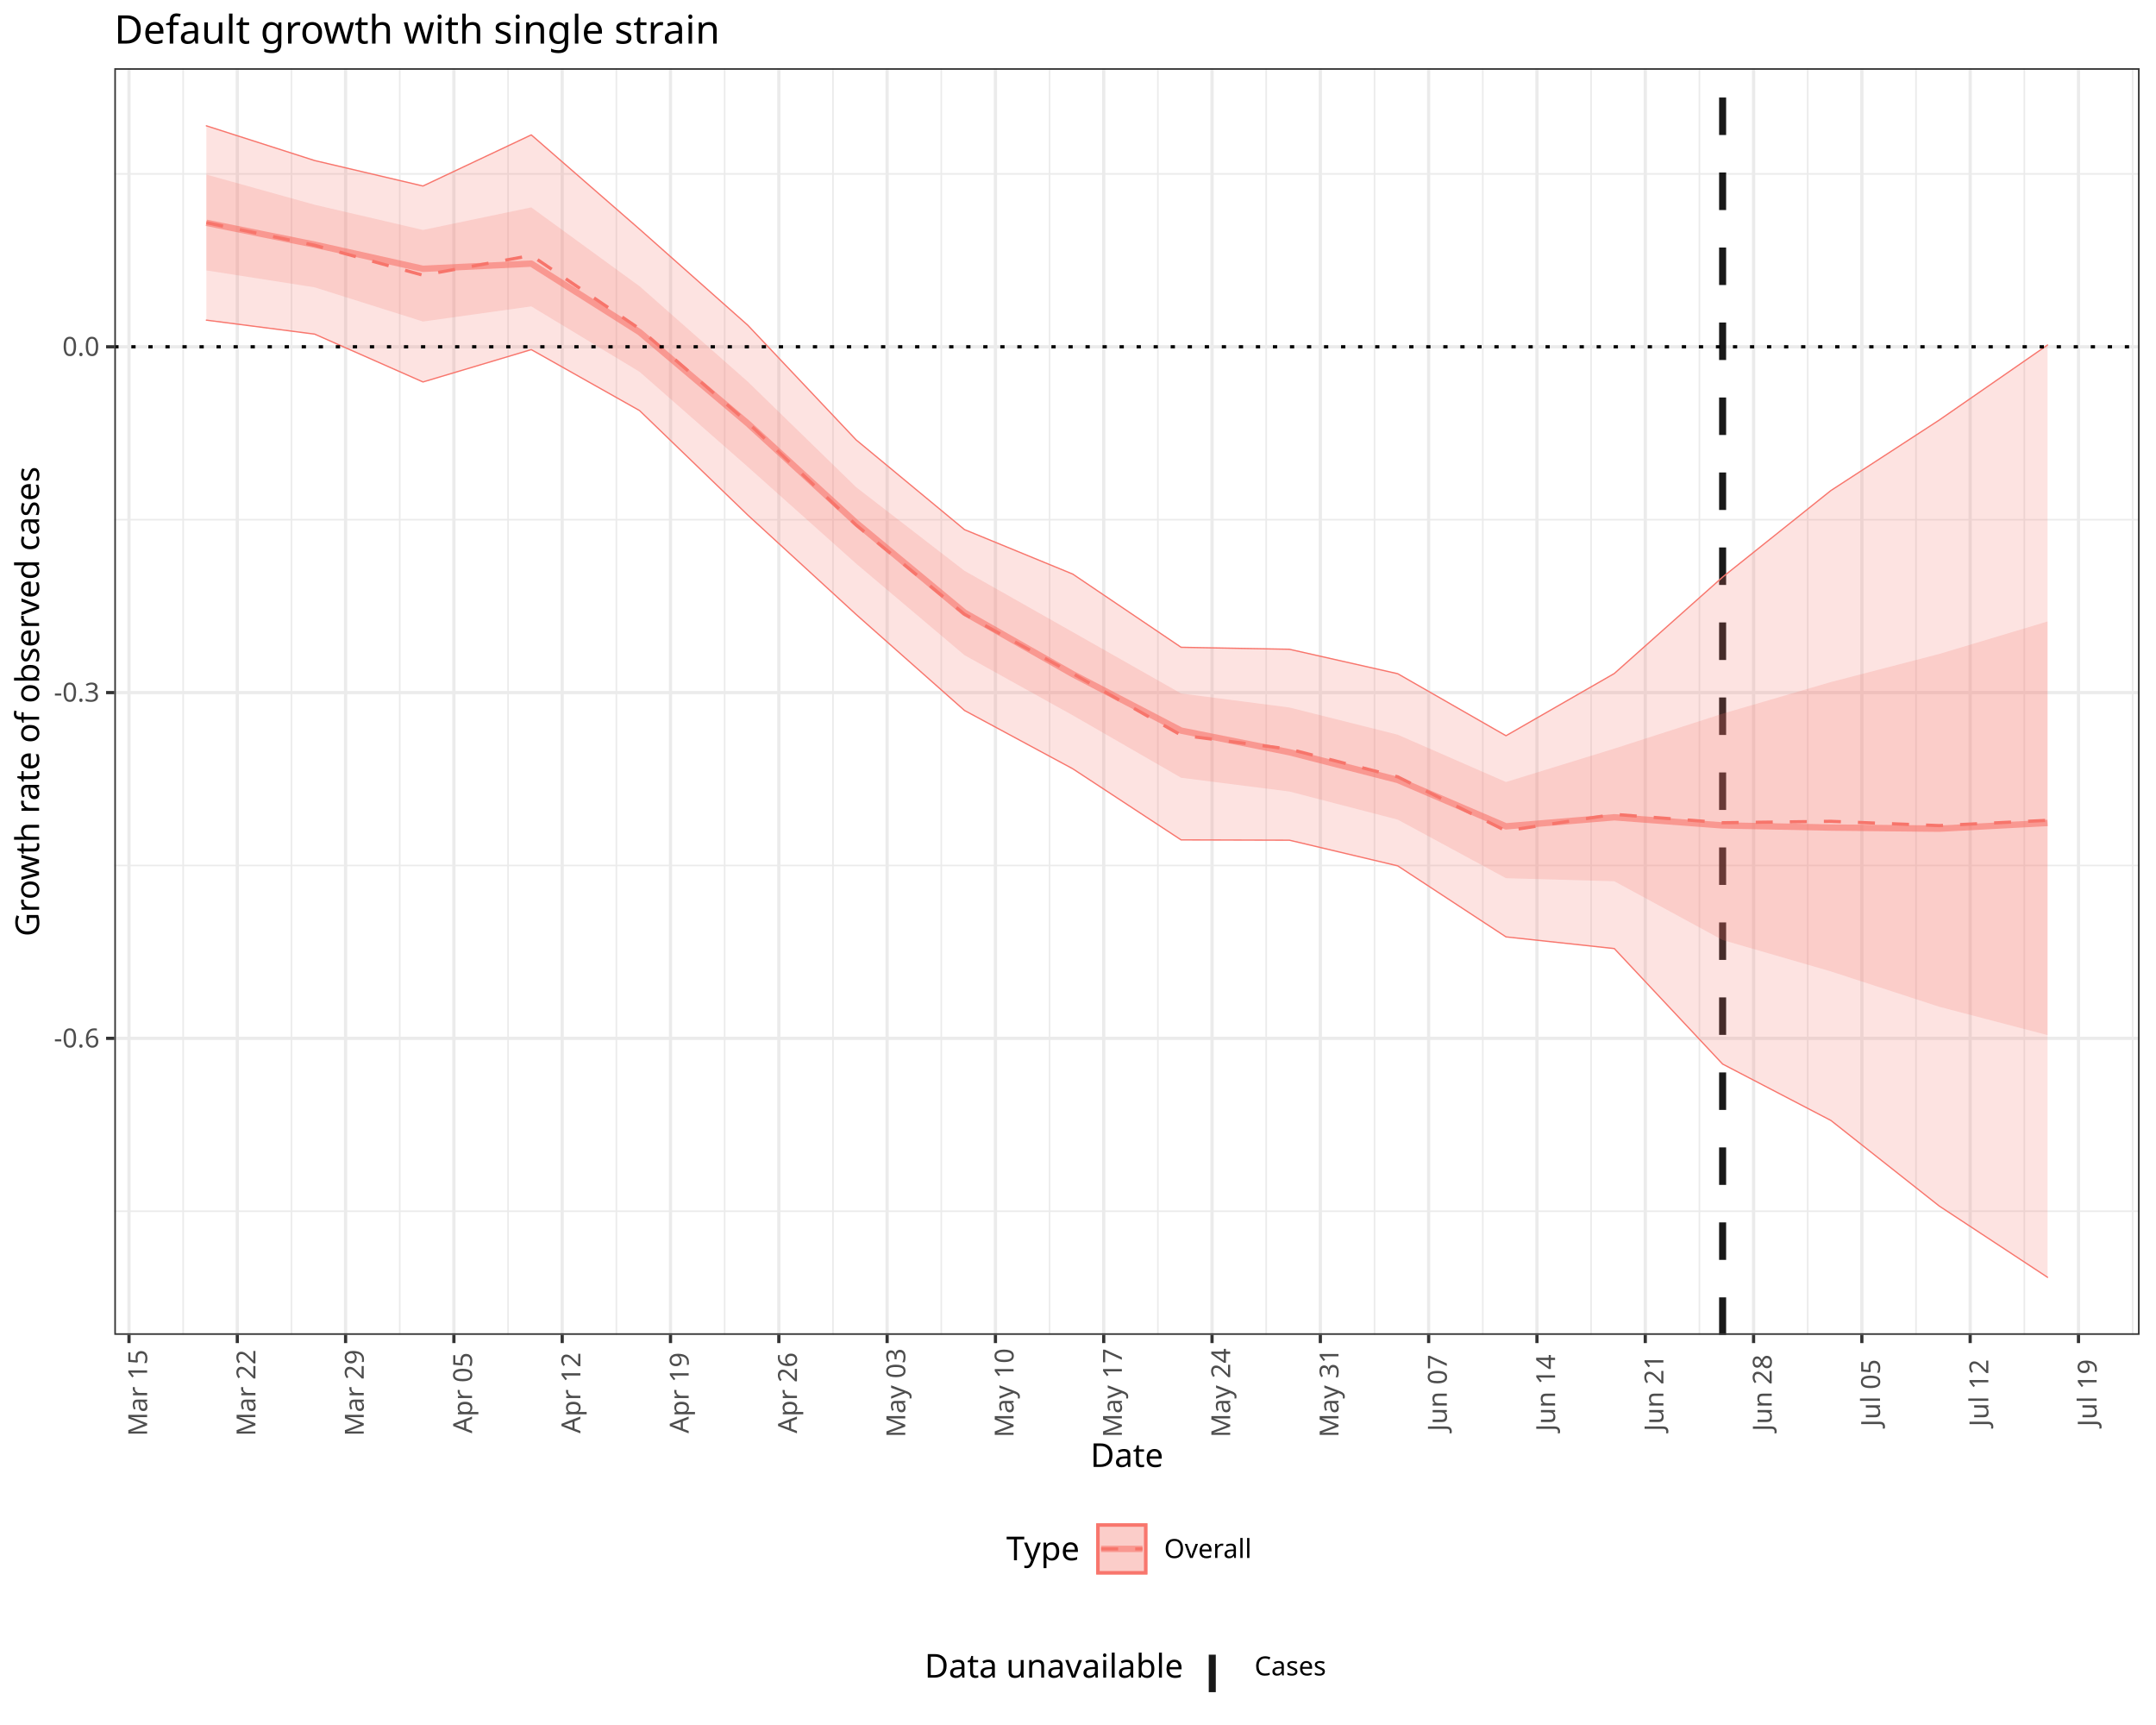
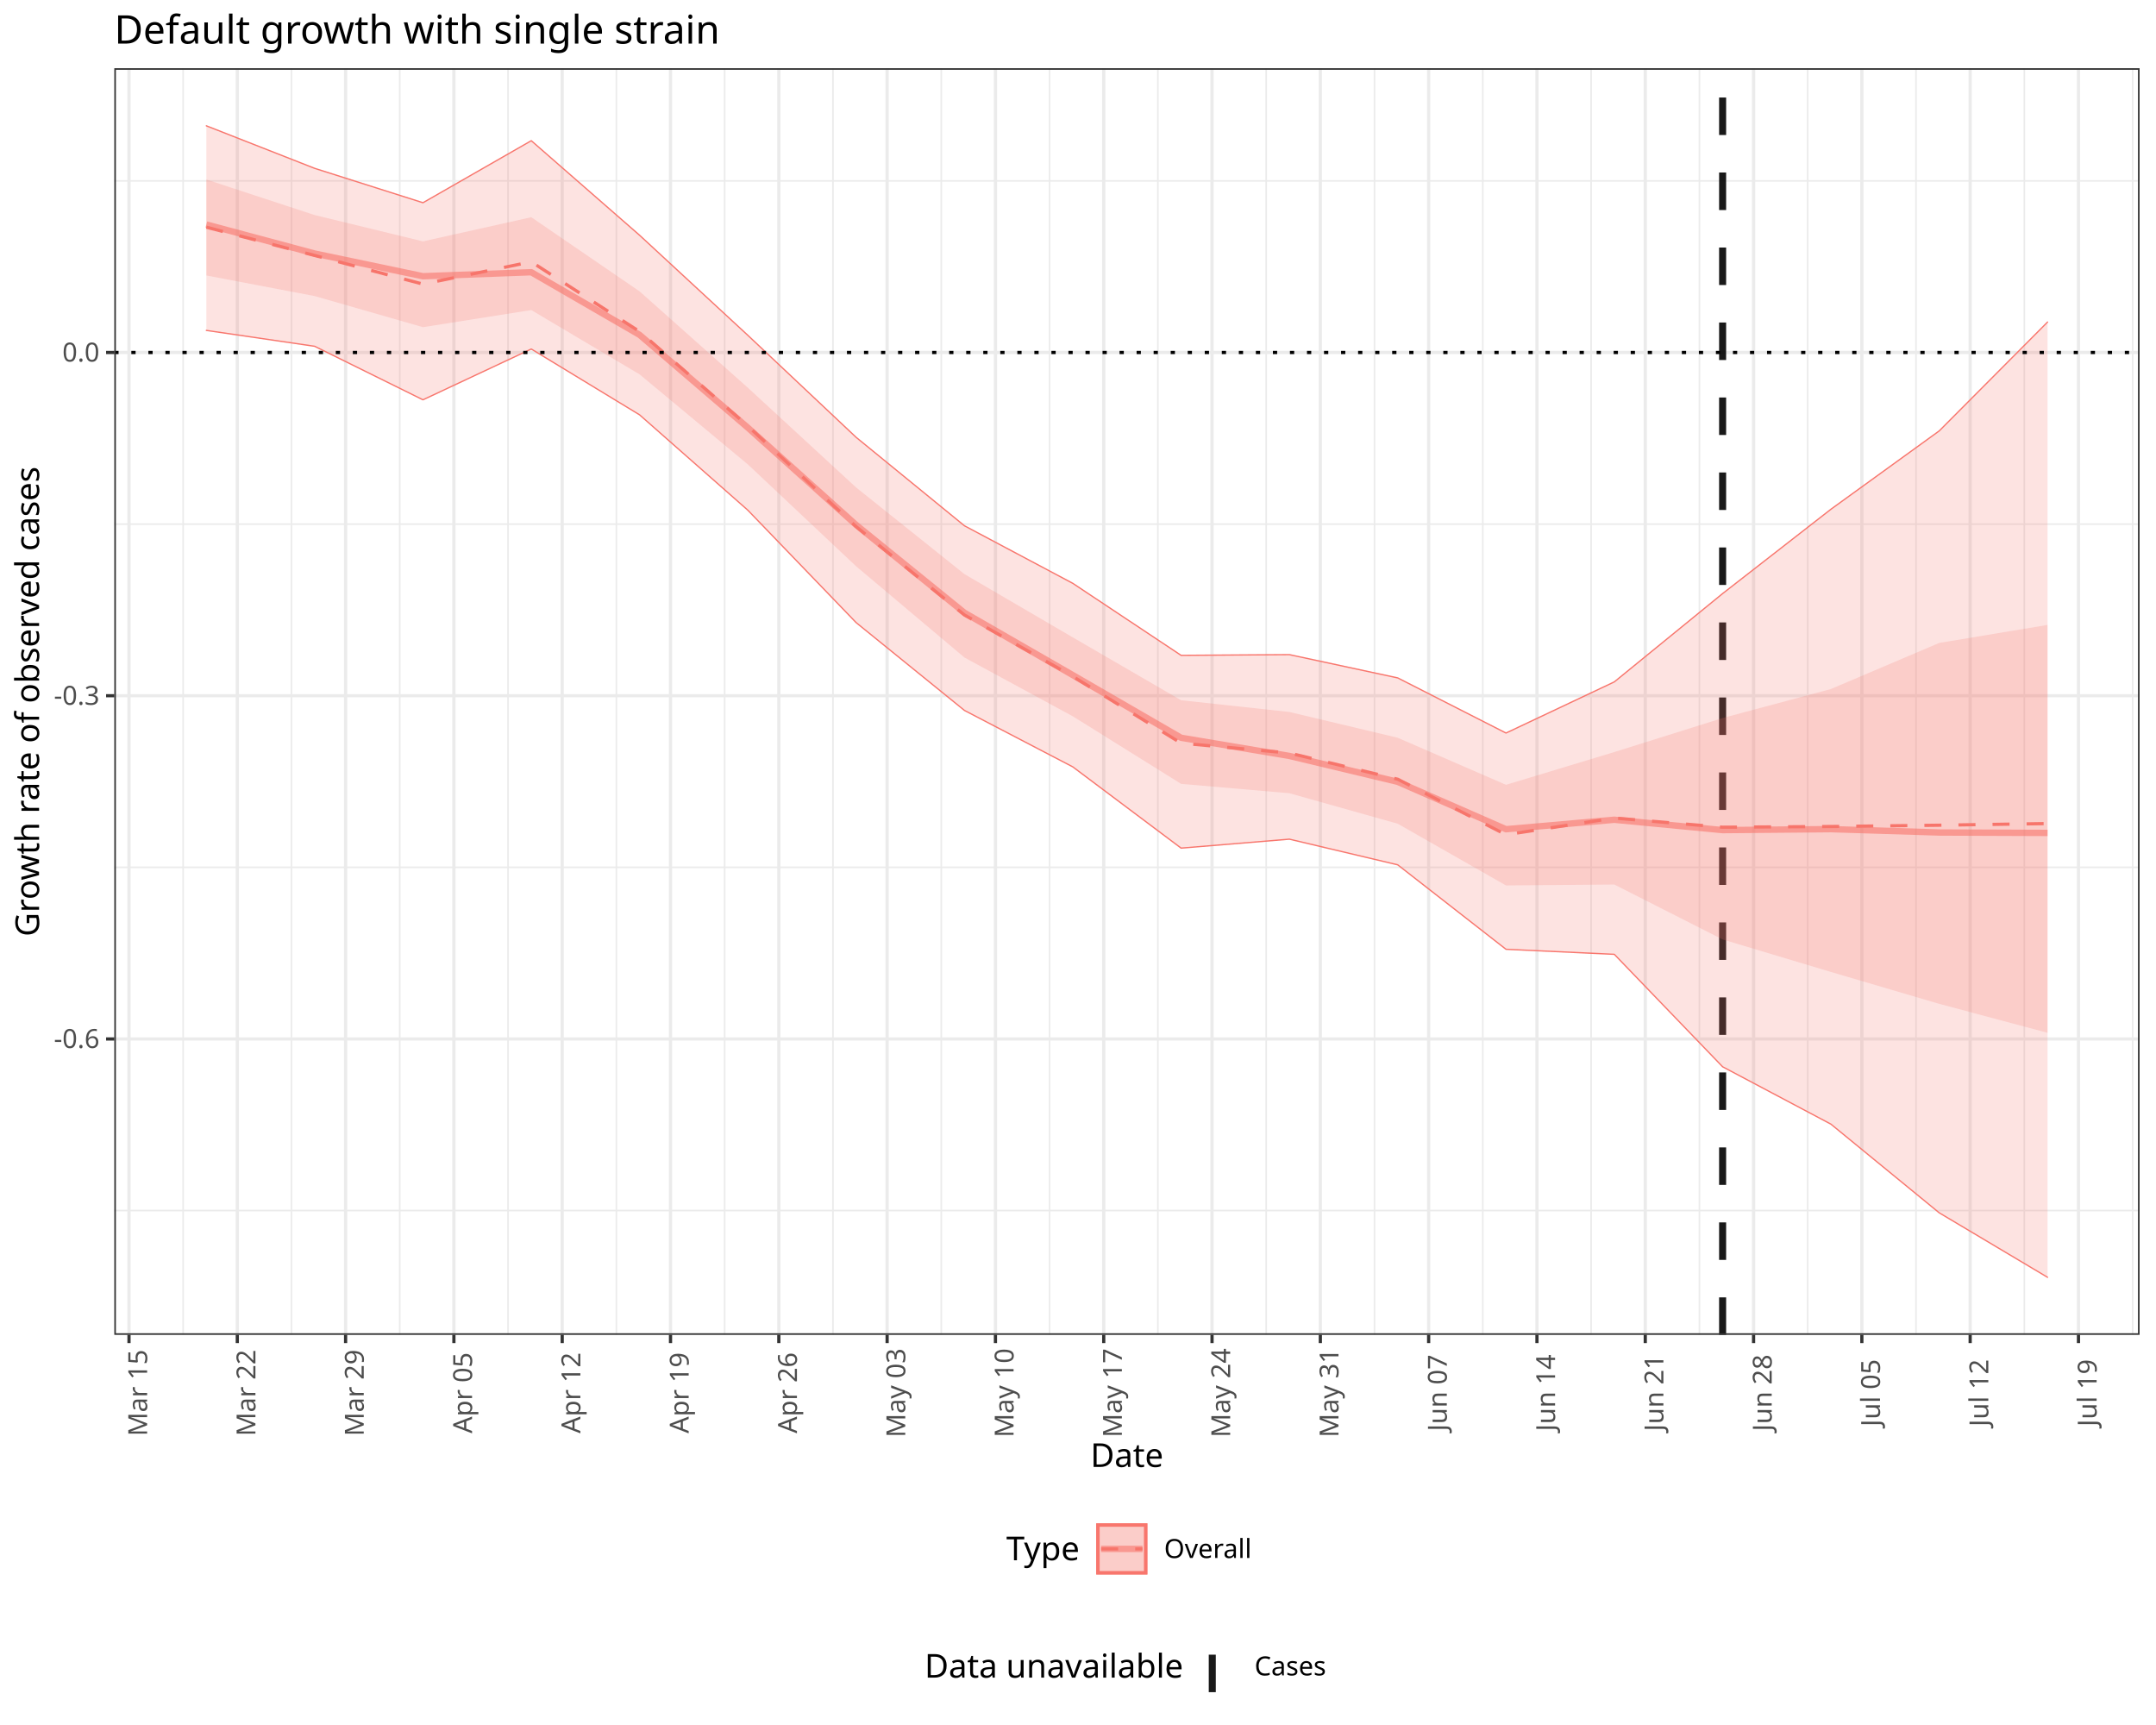
<svg xmlns="http://www.w3.org/2000/svg" class="svglite" data-engine-version="2.0" width="720.00pt" height="576.00pt" viewBox="0 0 720.00 576.00">
  <defs>
    <style type="text/css">
    .svglite line, .svglite polyline, .svglite polygon, .svglite path, .svglite rect, .svglite circle {
      fill: none;
      stroke: #000000;
      stroke-linecap: round;
      stroke-linejoin: round;
      stroke-miterlimit: 10.00;
    }
  </style>
  </defs>
  <rect width="100%" height="100%" style="stroke: none; fill: #FFFFFF;" />
  <defs>
    <clipPath id="cpMC4wMHw3MjAuMDB8MC4wMHw1NzYuMDA=">
      <rect x="0.00" y="0.00" width="720.00" height="576.00" />
    </clipPath>
  </defs>
  <g clip-path="url(#cpMC4wMHw3MjAuMDB8MC4wMHw1NzYuMDA=)">
    <rect x="0.00" y="0.00" width="720.00" height="576.00" style="stroke-width: 1.07; stroke: #FFFFFF; fill: #FFFFFF;" />
  </g>
  <defs>
    <clipPath id="cpMzguMTd8NzE0LjUyfDIyLjc4fDQ0NS43Mw==">
      <rect x="38.17" y="22.78" width="676.35" height="422.95" />
    </clipPath>
  </defs>
  <g clip-path="url(#cpMzguMTd8NzE0LjUyfDIyLjc4fDQ0NS43Mw==)">
    <rect x="38.17" y="22.78" width="676.35" height="422.95" style="stroke-width: 1.07; stroke: none; fill: #FFFFFF;" />
-     <polyline points="38.17,404.45 714.52,404.45 " style="stroke-width: 0.53; stroke: #EBEBEB; stroke-linecap: butt;" />
-     <polyline points="38.17,288.99 714.52,288.99 " style="stroke-width: 0.53; stroke: #EBEBEB; stroke-linecap: butt;" />
-     <polyline points="38.17,173.53 714.52,173.53 " style="stroke-width: 0.53; stroke: #EBEBEB; stroke-linecap: butt;" />
-     <polyline points="38.17,58.06 714.52,58.06 " style="stroke-width: 0.53; stroke: #EBEBEB; stroke-linecap: butt;" />
+     <polyline points="38.17,404.22 714.52,404.22 " style="stroke-width: 0.53; stroke: #EBEBEB; stroke-linecap: butt;" />
+     <polyline points="38.17,289.61 714.52,289.61 " style="stroke-width: 0.53; stroke: #EBEBEB; stroke-linecap: butt;" />
+     <polyline points="38.17,175.01 714.52,175.01 " style="stroke-width: 0.53; stroke: #EBEBEB; stroke-linecap: butt;" />
+     <polyline points="38.17,60.40 714.52,60.40 " style="stroke-width: 0.53; stroke: #EBEBEB; stroke-linecap: butt;" />
    <polyline points="61.16,445.73 61.16,22.78 " style="stroke-width: 0.53; stroke: #EBEBEB; stroke-linecap: butt;" />
    <polyline points="97.33,445.73 97.33,22.78 " style="stroke-width: 0.53; stroke: #EBEBEB; stroke-linecap: butt;" />
    <polyline points="133.50,445.73 133.50,22.78 " style="stroke-width: 0.53; stroke: #EBEBEB; stroke-linecap: butt;" />
    <polyline points="169.67,445.73 169.67,22.78 " style="stroke-width: 0.53; stroke: #EBEBEB; stroke-linecap: butt;" />
    <polyline points="205.84,445.73 205.84,22.78 " style="stroke-width: 0.53; stroke: #EBEBEB; stroke-linecap: butt;" />
    <polyline points="242.00,445.73 242.00,22.78 " style="stroke-width: 0.53; stroke: #EBEBEB; stroke-linecap: butt;" />
    <polyline points="278.17,445.73 278.17,22.78 " style="stroke-width: 0.53; stroke: #EBEBEB; stroke-linecap: butt;" />
    <polyline points="314.34,445.73 314.34,22.78 " style="stroke-width: 0.53; stroke: #EBEBEB; stroke-linecap: butt;" />
    <polyline points="350.51,445.73 350.51,22.78 " style="stroke-width: 0.53; stroke: #EBEBEB; stroke-linecap: butt;" />
    <polyline points="386.68,445.73 386.68,22.78 " style="stroke-width: 0.53; stroke: #EBEBEB; stroke-linecap: butt;" />
    <polyline points="422.85,445.73 422.85,22.78 " style="stroke-width: 0.53; stroke: #EBEBEB; stroke-linecap: butt;" />
    <polyline points="459.02,445.73 459.02,22.78 " style="stroke-width: 0.53; stroke: #EBEBEB; stroke-linecap: butt;" />
    <polyline points="495.18,445.73 495.18,22.78 " style="stroke-width: 0.53; stroke: #EBEBEB; stroke-linecap: butt;" />
    <polyline points="531.35,445.73 531.35,22.78 " style="stroke-width: 0.53; stroke: #EBEBEB; stroke-linecap: butt;" />
    <polyline points="567.52,445.73 567.52,22.78 " style="stroke-width: 0.53; stroke: #EBEBEB; stroke-linecap: butt;" />
    <polyline points="603.69,445.73 603.69,22.78 " style="stroke-width: 0.53; stroke: #EBEBEB; stroke-linecap: butt;" />
    <polyline points="639.86,445.73 639.86,22.78 " style="stroke-width: 0.53; stroke: #EBEBEB; stroke-linecap: butt;" />
    <polyline points="676.03,445.73 676.03,22.78 " style="stroke-width: 0.53; stroke: #EBEBEB; stroke-linecap: butt;" />
    <polyline points="712.20,445.73 712.20,22.78 " style="stroke-width: 0.53; stroke: #EBEBEB; stroke-linecap: butt;" />
-     <polyline points="38.17,346.72 714.52,346.72 " style="stroke-width: 1.07; stroke: #EBEBEB; stroke-linecap: butt;" />
-     <polyline points="38.17,231.26 714.52,231.26 " style="stroke-width: 1.07; stroke: #EBEBEB; stroke-linecap: butt;" />
-     <polyline points="38.17,115.79 714.52,115.79 " style="stroke-width: 1.07; stroke: #EBEBEB; stroke-linecap: butt;" />
+     <polyline points="38.17,346.92 714.52,346.92 " style="stroke-width: 1.07; stroke: #EBEBEB; stroke-linecap: butt;" />
+     <polyline points="38.17,232.31 714.52,232.31 " style="stroke-width: 1.07; stroke: #EBEBEB; stroke-linecap: butt;" />
+     <polyline points="38.17,117.70 714.52,117.70 " style="stroke-width: 1.07; stroke: #EBEBEB; stroke-linecap: butt;" />
    <polyline points="43.08,445.73 43.08,22.78 " style="stroke-width: 1.07; stroke: #EBEBEB; stroke-linecap: butt;" />
    <polyline points="79.25,445.73 79.25,22.78 " style="stroke-width: 1.07; stroke: #EBEBEB; stroke-linecap: butt;" />
    <polyline points="115.41,445.73 115.41,22.78 " style="stroke-width: 1.07; stroke: #EBEBEB; stroke-linecap: butt;" />
    <polyline points="151.58,445.73 151.58,22.78 " style="stroke-width: 1.07; stroke: #EBEBEB; stroke-linecap: butt;" />
    <polyline points="187.75,445.73 187.75,22.78 " style="stroke-width: 1.07; stroke: #EBEBEB; stroke-linecap: butt;" />
    <polyline points="223.92,445.73 223.92,22.78 " style="stroke-width: 1.07; stroke: #EBEBEB; stroke-linecap: butt;" />
    <polyline points="260.09,445.73 260.09,22.78 " style="stroke-width: 1.07; stroke: #EBEBEB; stroke-linecap: butt;" />
    <polyline points="296.26,445.73 296.26,22.78 " style="stroke-width: 1.07; stroke: #EBEBEB; stroke-linecap: butt;" />
    <polyline points="332.43,445.73 332.43,22.78 " style="stroke-width: 1.07; stroke: #EBEBEB; stroke-linecap: butt;" />
    <polyline points="368.59,445.73 368.59,22.78 " style="stroke-width: 1.07; stroke: #EBEBEB; stroke-linecap: butt;" />
    <polyline points="404.76,445.73 404.76,22.78 " style="stroke-width: 1.07; stroke: #EBEBEB; stroke-linecap: butt;" />
    <polyline points="440.93,445.73 440.93,22.78 " style="stroke-width: 1.07; stroke: #EBEBEB; stroke-linecap: butt;" />
    <polyline points="477.10,445.73 477.10,22.78 " style="stroke-width: 1.07; stroke: #EBEBEB; stroke-linecap: butt;" />
    <polyline points="513.27,445.73 513.27,22.78 " style="stroke-width: 1.07; stroke: #EBEBEB; stroke-linecap: butt;" />
    <polyline points="549.44,445.73 549.44,22.78 " style="stroke-width: 1.07; stroke: #EBEBEB; stroke-linecap: butt;" />
    <polyline points="585.61,445.73 585.61,22.78 " style="stroke-width: 1.07; stroke: #EBEBEB; stroke-linecap: butt;" />
    <polyline points="621.77,445.73 621.77,22.78 " style="stroke-width: 1.07; stroke: #EBEBEB; stroke-linecap: butt;" />
    <polyline points="657.94,445.73 657.94,22.78 " style="stroke-width: 1.07; stroke: #EBEBEB; stroke-linecap: butt;" />
    <polyline points="694.11,445.73 694.11,22.78 " style="stroke-width: 1.07; stroke: #EBEBEB; stroke-linecap: butt;" />
    <line x1="575.27" y1="445.73" x2="575.27" y2="22.78" style="stroke-width: 2.35; stroke: #000000; stroke-opacity: 0.90; stroke-dasharray: 12.52,12.52; stroke-linecap: butt;" />
-     <polyline points="68.91,74.40 105.08,81.69 141.25,89.76 177.42,88.02 213.59,110.90 249.75,141.42 285.92,174.57 322.09,204.55 358.26,225.11 394.43,243.96 430.60,251.18 466.77,260.44 502.93,275.93 539.10,272.90 575.27,275.62 611.44,276.33 647.61,276.71 683.78,274.80 " style="stroke-width: 2.13; stroke: #F8766D; stroke-opacity: 0.60; stroke-linecap: butt;" />
-     <polyline points="68.91,74.35 105.08,81.89 141.25,91.90 177.42,85.29 213.59,109.81 249.75,141.15 285.92,175.32 322.09,205.10 358.26,224.93 394.43,245.47 430.60,250.15 466.77,259.40 502.93,277.43 539.10,271.92 575.27,274.72 611.44,274.25 647.61,275.68 683.78,273.92 " style="stroke-width: 1.07; stroke: #F8766D; stroke-dasharray: 5.69,5.69; stroke-linecap: butt;" />
-     <polygon points="68.91,42.01 105.08,53.61 141.25,62.11 177.42,45.04 213.59,76.54 249.75,108.62 285.92,146.90 322.09,176.84 358.26,191.70 394.43,216.14 430.60,216.80 466.77,224.96 502.93,245.67 539.10,224.89 575.27,192.69 611.44,163.79 647.61,140.26 683.78,115.20 683.78,426.51 647.61,402.71 611.44,374.14 575.27,355.30 539.10,316.74 502.93,312.84 466.77,289.12 430.60,280.55 394.43,280.45 358.26,256.71 322.09,237.23 285.92,205.19 249.75,172.01 213.59,137.10 177.42,116.74 141.25,127.54 105.08,111.57 68.91,106.90 " style="stroke-width: 0.00; stroke: none; fill: #F8766D; fill-opacity: 0.20;" />
-     <polyline points="68.91,42.01 105.08,53.61 141.25,62.11 177.42,45.04 213.59,76.54 249.75,108.62 285.92,146.90 322.09,176.84 358.26,191.70 394.43,216.14 430.60,216.80 466.77,224.96 502.93,245.67 539.10,224.89 575.27,192.69 611.44,163.79 647.61,140.26 683.78,115.20 " style="stroke-width: 0.43; stroke: #F8766D;" />
-     <polyline points="683.78,426.51 647.61,402.71 611.44,374.14 575.27,355.30 539.10,316.74 502.93,312.84 466.77,289.12 430.60,280.55 394.43,280.45 358.26,256.71 322.09,237.23 285.92,205.19 249.75,172.01 213.59,137.10 177.42,116.74 141.25,127.54 105.08,111.57 68.91,106.90 " style="stroke-width: 0.43; stroke: #F8766D;" />
-     <polygon points="68.91,58.29 105.08,68.37 141.25,76.79 177.42,69.25 213.59,95.59 249.75,127.47 285.92,162.69 322.09,190.60 358.26,211.07 394.43,231.57 430.60,236.24 466.77,245.33 502.93,261.13 539.10,249.97 575.27,238.31 611.44,227.74 647.61,218.37 683.78,207.52 683.78,345.63 647.61,336.17 611.44,324.37 575.27,313.89 539.10,294.26 502.93,293.24 466.77,273.68 430.60,264.30 394.43,259.70 358.26,238.86 322.09,218.77 285.92,188.21 249.75,155.90 213.59,124.15 177.42,102.30 141.25,107.36 105.08,95.94 68.91,90.29 " style="stroke-width: 0.00; stroke: none; fill: #F8766D; fill-opacity: 0.20;" />
-     <polyline points="68.91,58.29 105.08,68.37 141.25,76.79 177.42,69.25 213.59,95.59 249.75,127.47 285.92,162.69 322.09,190.60 358.26,211.07 394.43,231.57 430.60,236.24 466.77,245.33 502.93,261.13 539.10,249.97 575.27,238.31 611.44,227.74 647.61,218.37 683.78,207.52 " style="stroke-width: 1.07; stroke: none;" />
-     <polyline points="683.78,345.63 647.61,336.17 611.44,324.37 575.27,313.89 539.10,294.26 502.93,293.24 466.77,273.68 430.60,264.30 394.43,259.70 358.26,238.86 322.09,218.77 285.92,188.21 249.75,155.90 213.59,124.15 177.42,102.30 141.25,107.36 105.08,95.94 68.91,90.29 " style="stroke-width: 1.07; stroke: none;" />
-     <line x1="38.17" y1="115.79" x2="714.52" y2="115.79" style="stroke-width: 1.07; stroke-dasharray: 1.42,4.27; stroke-linecap: butt;" />
+     <polyline points="68.91,74.97 105.08,84.66 141.25,92.24 177.42,90.90 213.59,111.82 249.75,142.81 285.92,175.29 322.09,204.62 358.26,225.43 394.43,246.35 430.60,252.42 466.77,261.06 502.93,276.89 539.10,273.72 575.27,277.18 611.44,276.86 647.61,277.98 683.78,278.12 " style="stroke-width: 2.13; stroke: #F8766D; stroke-opacity: 0.60; stroke-linecap: butt;" />
+     <polyline points="68.91,75.86 105.08,85.30 141.25,94.87 177.42,87.42 213.59,110.72 249.75,142.26 285.92,175.86 322.09,205.36 358.26,225.87 394.43,248.15 430.60,251.45 466.77,260.19 502.93,278.72 539.10,273.15 575.27,276.22 611.44,275.98 647.61,275.55 683.78,275.00 " style="stroke-width: 1.07; stroke: #F8766D; stroke-dasharray: 5.69,5.69; stroke-linecap: butt;" />
+     <polygon points="68.91,42.01 105.08,56.21 141.25,67.69 177.42,46.98 213.59,78.55 249.75,111.97 285.92,146.04 322.09,175.57 358.26,194.78 394.43,218.83 430.60,218.59 466.77,226.36 502.93,244.77 539.10,227.69 575.27,198.20 611.44,170.04 647.61,143.88 683.78,107.54 683.78,426.51 647.61,404.98 611.44,375.37 575.27,356.21 539.10,318.66 502.93,316.98 466.77,288.78 430.60,280.21 394.43,283.20 358.26,256.07 322.09,237.23 285.92,207.91 249.75,170.37 213.59,138.52 177.42,116.54 141.25,133.50 105.08,115.63 68.91,110.33 " style="stroke-width: 0.00; stroke: none; fill: #F8766D; fill-opacity: 0.20;" />
+     <polyline points="68.91,42.01 105.08,56.21 141.25,67.69 177.42,46.98 213.59,78.55 249.75,111.97 285.92,146.04 322.09,175.57 358.26,194.78 394.43,218.83 430.60,218.59 466.77,226.36 502.93,244.77 539.10,227.69 575.27,198.20 611.44,170.04 647.61,143.88 683.78,107.54 " style="stroke-width: 0.43; stroke: #F8766D;" />
+     <polyline points="683.78,426.51 647.61,404.98 611.44,375.37 575.27,356.21 539.10,318.66 502.93,316.98 466.77,288.78 430.60,280.21 394.43,283.20 358.26,256.07 322.09,237.23 285.92,207.91 249.75,170.37 213.59,138.52 177.42,116.54 141.25,133.50 105.08,115.63 68.91,110.33 " style="stroke-width: 0.43; stroke: #F8766D;" />
+     <polygon points="68.91,59.94 105.08,71.81 141.25,80.60 177.42,72.53 213.59,97.29 249.75,129.47 285.92,162.79 322.09,191.71 358.26,212.83 394.43,233.82 430.60,237.74 466.77,246.35 502.93,262.06 539.10,251.12 575.27,239.76 611.44,230.07 647.61,214.68 683.78,208.67 683.78,344.86 647.61,335.20 611.44,324.55 575.27,313.70 539.10,295.35 502.93,295.66 466.77,275.05 430.60,264.87 394.43,261.74 358.26,239.18 322.09,219.56 285.92,189.10 249.75,155.07 213.59,125.00 177.42,103.53 141.25,109.25 105.08,98.86 68.91,91.98 " style="stroke-width: 0.00; stroke: none; fill: #F8766D; fill-opacity: 0.20;" />
+     <polyline points="68.91,59.94 105.08,71.81 141.25,80.60 177.42,72.53 213.59,97.29 249.75,129.47 285.92,162.79 322.09,191.71 358.26,212.83 394.43,233.82 430.60,237.74 466.77,246.35 502.93,262.06 539.10,251.12 575.27,239.76 611.44,230.07 647.61,214.68 683.78,208.67 " style="stroke-width: 1.07; stroke: none;" />
+     <polyline points="683.78,344.86 647.61,335.20 611.44,324.55 575.27,313.70 539.10,295.35 502.93,295.66 466.77,275.05 430.60,264.87 394.43,261.74 358.26,239.18 322.09,219.56 285.92,189.10 249.75,155.07 213.59,125.00 177.42,103.53 141.25,109.25 105.08,98.86 68.91,91.98 " style="stroke-width: 1.07; stroke: none;" />
+     <line x1="38.17" y1="117.70" x2="714.52" y2="117.70" style="stroke-width: 1.07; stroke-dasharray: 1.42,4.27; stroke-linecap: butt;" />
    <rect x="38.17" y="22.78" width="676.35" height="422.95" style="stroke-width: 1.07; stroke: #333333;" />
  </g>
  <g clip-path="url(#cpMC4wMHw3MjAuMDB8MC4wMHw1NzYuMDA=)">
-     <text x="33.24" y="349.75" text-anchor="end" style="font-size: 8.80px; fill: #4D4D4D; font-family: sans;" textLength="15.16px" lengthAdjust="spacingAndGlyphs">-0.6</text>
-     <text x="33.24" y="234.28" text-anchor="end" style="font-size: 8.80px; fill: #4D4D4D; font-family: sans;" textLength="15.16px" lengthAdjust="spacingAndGlyphs">-0.3</text>
-     <text x="33.24" y="118.82" text-anchor="end" style="font-size: 8.80px; fill: #4D4D4D; font-family: sans;" textLength="12.23px" lengthAdjust="spacingAndGlyphs">0.0</text>
-     <polyline points="35.43,346.72 38.17,346.72 " style="stroke-width: 1.07; stroke: #333333; stroke-linecap: butt;" />
-     <polyline points="35.43,231.26 38.17,231.26 " style="stroke-width: 1.07; stroke: #333333; stroke-linecap: butt;" />
-     <polyline points="35.43,115.79 38.17,115.79 " style="stroke-width: 1.07; stroke: #333333; stroke-linecap: butt;" />
+     <text x="33.24" y="349.94" text-anchor="end" style="font-size: 8.80px; fill: #4D4D4D; font-family: sans;" textLength="15.16px" lengthAdjust="spacingAndGlyphs">-0.6</text>
+     <text x="33.24" y="235.34" text-anchor="end" style="font-size: 8.80px; fill: #4D4D4D; font-family: sans;" textLength="15.16px" lengthAdjust="spacingAndGlyphs">-0.3</text>
+     <text x="33.24" y="120.73" text-anchor="end" style="font-size: 8.80px; fill: #4D4D4D; font-family: sans;" textLength="12.23px" lengthAdjust="spacingAndGlyphs">0.0</text>
+     <polyline points="35.43,346.92 38.17,346.92 " style="stroke-width: 1.07; stroke: #333333; stroke-linecap: butt;" />
+     <polyline points="35.43,232.31 38.17,232.31 " style="stroke-width: 1.07; stroke: #333333; stroke-linecap: butt;" />
+     <polyline points="35.43,117.70 38.17,117.70 " style="stroke-width: 1.07; stroke: #333333; stroke-linecap: butt;" />
    <polyline points="43.08,448.47 43.08,445.73 " style="stroke-width: 1.07; stroke: #333333; stroke-linecap: butt;" />
    <polyline points="79.25,448.47 79.25,445.73 " style="stroke-width: 1.07; stroke: #333333; stroke-linecap: butt;" />
    <polyline points="115.41,448.47 115.41,445.73 " style="stroke-width: 1.07; stroke: #333333; stroke-linecap: butt;" />
    <polyline points="151.58,448.47 151.58,445.73 " style="stroke-width: 1.07; stroke: #333333; stroke-linecap: butt;" />
    <polyline points="187.75,448.47 187.75,445.73 " style="stroke-width: 1.07; stroke: #333333; stroke-linecap: butt;" />
    <polyline points="223.92,448.47 223.92,445.73 " style="stroke-width: 1.07; stroke: #333333; stroke-linecap: butt;" />
    <polyline points="260.09,448.47 260.09,445.73 " style="stroke-width: 1.07; stroke: #333333; stroke-linecap: butt;" />
    <polyline points="296.26,448.47 296.26,445.73 " style="stroke-width: 1.07; stroke: #333333; stroke-linecap: butt;" />
    <polyline points="332.43,448.47 332.43,445.73 " style="stroke-width: 1.07; stroke: #333333; stroke-linecap: butt;" />
    <polyline points="368.59,448.47 368.59,445.73 " style="stroke-width: 1.07; stroke: #333333; stroke-linecap: butt;" />
    <polyline points="404.76,448.47 404.76,445.73 " style="stroke-width: 1.07; stroke: #333333; stroke-linecap: butt;" />
    <polyline points="440.93,448.47 440.93,445.73 " style="stroke-width: 1.07; stroke: #333333; stroke-linecap: butt;" />
    <polyline points="477.10,448.47 477.10,445.73 " style="stroke-width: 1.07; stroke: #333333; stroke-linecap: butt;" />
    <polyline points="513.27,448.47 513.27,445.73 " style="stroke-width: 1.07; stroke: #333333; stroke-linecap: butt;" />
    <polyline points="549.44,448.47 549.44,445.73 " style="stroke-width: 1.07; stroke: #333333; stroke-linecap: butt;" />
    <polyline points="585.61,448.47 585.61,445.73 " style="stroke-width: 1.07; stroke: #333333; stroke-linecap: butt;" />
    <polyline points="621.77,448.47 621.77,445.73 " style="stroke-width: 1.07; stroke: #333333; stroke-linecap: butt;" />
    <polyline points="657.94,448.47 657.94,445.73 " style="stroke-width: 1.07; stroke: #333333; stroke-linecap: butt;" />
    <polyline points="694.11,448.47 694.11,445.73 " style="stroke-width: 1.07; stroke: #333333; stroke-linecap: butt;" />
    <text transform="translate(49.13,465.10) rotate(-90)" text-anchor="middle" style="font-size: 8.80px; fill: #4D4D4D; font-family: sans;" textLength="27.39px" lengthAdjust="spacingAndGlyphs">Mar 15</text>
    <text transform="translate(85.30,465.10) rotate(-90)" text-anchor="middle" style="font-size: 8.80px; fill: #4D4D4D; font-family: sans;" textLength="27.39px" lengthAdjust="spacingAndGlyphs">Mar 22</text>
    <text transform="translate(121.47,465.10) rotate(-90)" text-anchor="middle" style="font-size: 8.80px; fill: #4D4D4D; font-family: sans;" textLength="27.39px" lengthAdjust="spacingAndGlyphs">Mar 29</text>
    <text transform="translate(157.64,465.10) rotate(-90)" text-anchor="middle" style="font-size: 8.80px; fill: #4D4D4D; font-family: sans;" textLength="25.93px" lengthAdjust="spacingAndGlyphs">Apr 05</text>
    <text transform="translate(193.81,465.10) rotate(-90)" text-anchor="middle" style="font-size: 8.80px; fill: #4D4D4D; font-family: sans;" textLength="25.93px" lengthAdjust="spacingAndGlyphs">Apr 12</text>
    <text transform="translate(229.98,465.10) rotate(-90)" text-anchor="middle" style="font-size: 8.80px; fill: #4D4D4D; font-family: sans;" textLength="25.93px" lengthAdjust="spacingAndGlyphs">Apr 19</text>
    <text transform="translate(266.14,465.10) rotate(-90)" text-anchor="middle" style="font-size: 8.80px; fill: #4D4D4D; font-family: sans;" textLength="25.93px" lengthAdjust="spacingAndGlyphs">Apr 26</text>
    <text transform="translate(302.31,465.10) rotate(-90)" text-anchor="middle" style="font-size: 8.80px; fill: #4D4D4D; font-family: sans;" textLength="28.87px" lengthAdjust="spacingAndGlyphs">May 03</text>
    <text transform="translate(338.48,465.10) rotate(-90)" text-anchor="middle" style="font-size: 8.80px; fill: #4D4D4D; font-family: sans;" textLength="28.87px" lengthAdjust="spacingAndGlyphs">May 10</text>
    <text transform="translate(374.65,465.10) rotate(-90)" text-anchor="middle" style="font-size: 8.80px; fill: #4D4D4D; font-family: sans;" textLength="28.87px" lengthAdjust="spacingAndGlyphs">May 17</text>
    <text transform="translate(410.82,465.10) rotate(-90)" text-anchor="middle" style="font-size: 8.80px; fill: #4D4D4D; font-family: sans;" textLength="28.87px" lengthAdjust="spacingAndGlyphs">May 24</text>
    <text transform="translate(446.99,465.10) rotate(-90)" text-anchor="middle" style="font-size: 8.80px; fill: #4D4D4D; font-family: sans;" textLength="28.87px" lengthAdjust="spacingAndGlyphs">May 31</text>
    <text transform="translate(483.16,465.10) rotate(-90)" text-anchor="middle" style="font-size: 8.80px; fill: #4D4D4D; font-family: sans;" textLength="26.43px" lengthAdjust="spacingAndGlyphs">Jun 07</text>
    <text transform="translate(519.32,465.10) rotate(-90)" text-anchor="middle" style="font-size: 8.80px; fill: #4D4D4D; font-family: sans;" textLength="26.43px" lengthAdjust="spacingAndGlyphs">Jun 14</text>
    <text transform="translate(555.49,465.10) rotate(-90)" text-anchor="middle" style="font-size: 8.80px; fill: #4D4D4D; font-family: sans;" textLength="26.43px" lengthAdjust="spacingAndGlyphs">Jun 21</text>
    <text transform="translate(591.66,465.10) rotate(-90)" text-anchor="middle" style="font-size: 8.80px; fill: #4D4D4D; font-family: sans;" textLength="26.43px" lengthAdjust="spacingAndGlyphs">Jun 28</text>
    <text transform="translate(627.83,465.10) rotate(-90)" text-anchor="middle" style="font-size: 8.80px; fill: #4D4D4D; font-family: sans;" textLength="23.49px" lengthAdjust="spacingAndGlyphs">Jul 05</text>
    <text transform="translate(664.00,465.10) rotate(-90)" text-anchor="middle" style="font-size: 8.80px; fill: #4D4D4D; font-family: sans;" textLength="23.49px" lengthAdjust="spacingAndGlyphs">Jul 12</text>
    <text transform="translate(700.17,465.10) rotate(-90)" text-anchor="middle" style="font-size: 8.80px; fill: #4D4D4D; font-family: sans;" textLength="23.49px" lengthAdjust="spacingAndGlyphs">Jul 19</text>
    <text x="376.34" y="489.84" text-anchor="middle" style="font-size: 11.00px; font-family: sans;" textLength="23.24px" lengthAdjust="spacingAndGlyphs">Date</text>
    <text transform="translate(13.05,234.26) rotate(-90)" text-anchor="middle" style="font-size: 11.00px; font-family: sans;" textLength="149.83px" lengthAdjust="spacingAndGlyphs">Growth rate of observed cases</text>
    <rect x="330.58" y="503.08" width="91.54" height="28.24" style="stroke-width: 1.07; stroke: none; fill: #FFFFFF;" />
    <text x="336.06" y="520.99" style="font-size: 11.00px; font-family: sans;" textLength="24.46px" lengthAdjust="spacingAndGlyphs">Type</text>
    <rect x="366.00" y="508.56" width="17.28" height="17.28" style="stroke-width: 1.07; stroke: none; fill: #FFFFFF;" />
    <line x1="367.72" y1="517.20" x2="381.55" y2="517.20" style="stroke-width: 2.13; stroke: #F8766D; stroke-opacity: 0.60; stroke-linecap: butt;" />
    <line x1="367.72" y1="517.20" x2="381.55" y2="517.20" style="stroke-width: 1.07; stroke: #F8766D; stroke-dasharray: 5.69,5.69; stroke-linecap: butt;" />
    <rect x="366.28" y="508.85" width="16.71" height="16.71" style="stroke-width: 0.43; stroke: #F8766D; stroke-linecap: square; stroke-linejoin: miter; fill: #F8766D; fill-opacity: 0.20;" />
    <rect x="366.70" y="509.27" width="15.86" height="15.86" style="stroke-width: 1.07; stroke: #F8766D; stroke-linecap: square; stroke-linejoin: miter; fill: #F8766D; fill-opacity: 0.20;" />
    <text x="388.75" y="520.23" style="font-size: 8.80px; font-family: sans;" textLength="27.88px" lengthAdjust="spacingAndGlyphs">Overall</text>
    <rect x="303.29" y="542.28" width="146.10" height="28.24" style="stroke-width: 1.07; stroke: none; fill: #FFFFFF;" />
    <text x="308.77" y="560.19" style="font-size: 11.00px; font-family: sans;" textLength="81.95px" lengthAdjust="spacingAndGlyphs">Data unavailable</text>
    <rect x="396.20" y="547.76" width="17.28" height="17.28" style="stroke-width: 1.07; stroke: none; fill: #FFFFFF;" />
    <line x1="404.84" y1="565.04" x2="404.84" y2="547.76" style="stroke-width: 2.35; stroke: #000000; stroke-opacity: 0.90; stroke-dasharray: 12.52,12.52; stroke-linecap: butt;" />
    <text x="418.96" y="559.43" style="font-size: 8.80px; font-family: sans;" textLength="24.95px" lengthAdjust="spacingAndGlyphs">Cases</text>
    <text x="38.17" y="14.56" style="font-size: 13.20px; font-family: sans;" textLength="186.37px" lengthAdjust="spacingAndGlyphs">Default growth with single strain</text>
  </g>
</svg>
